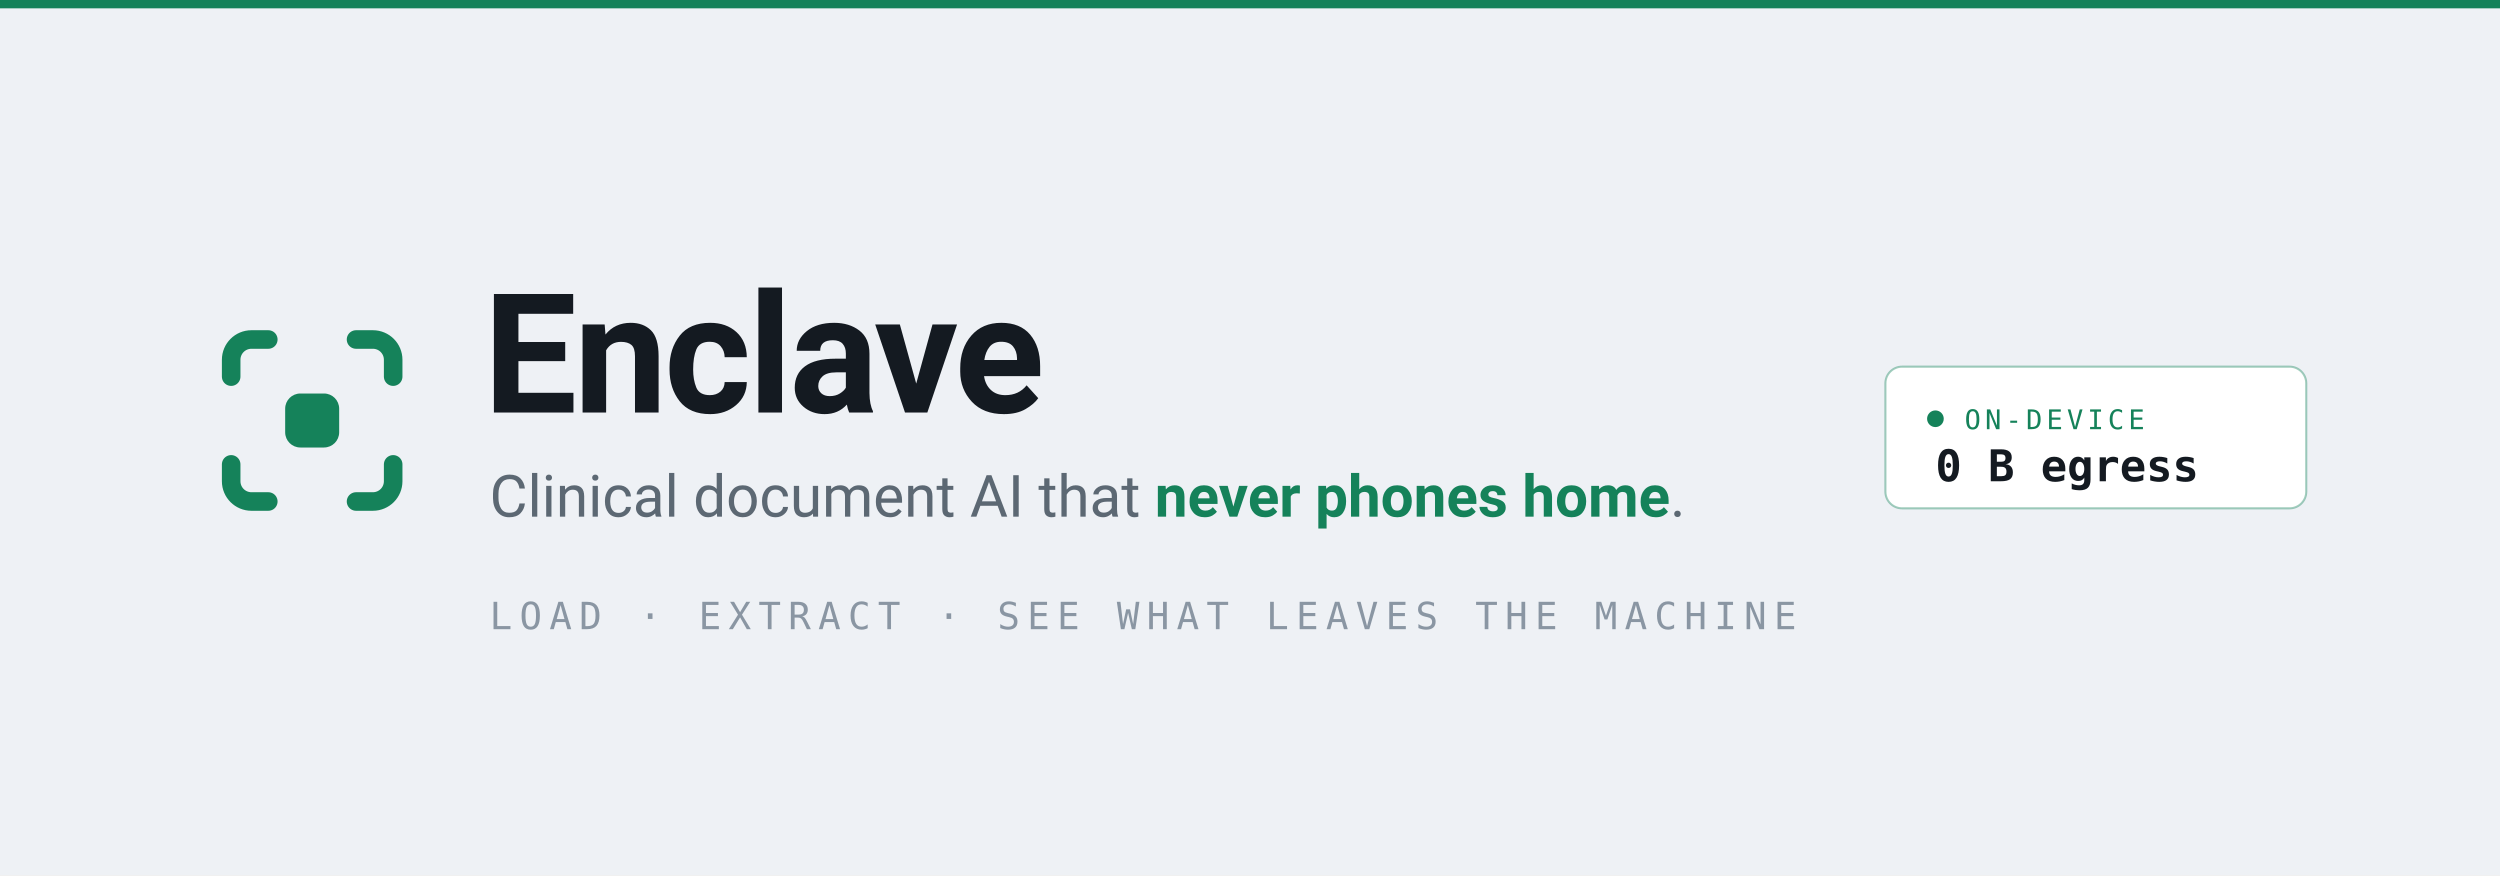
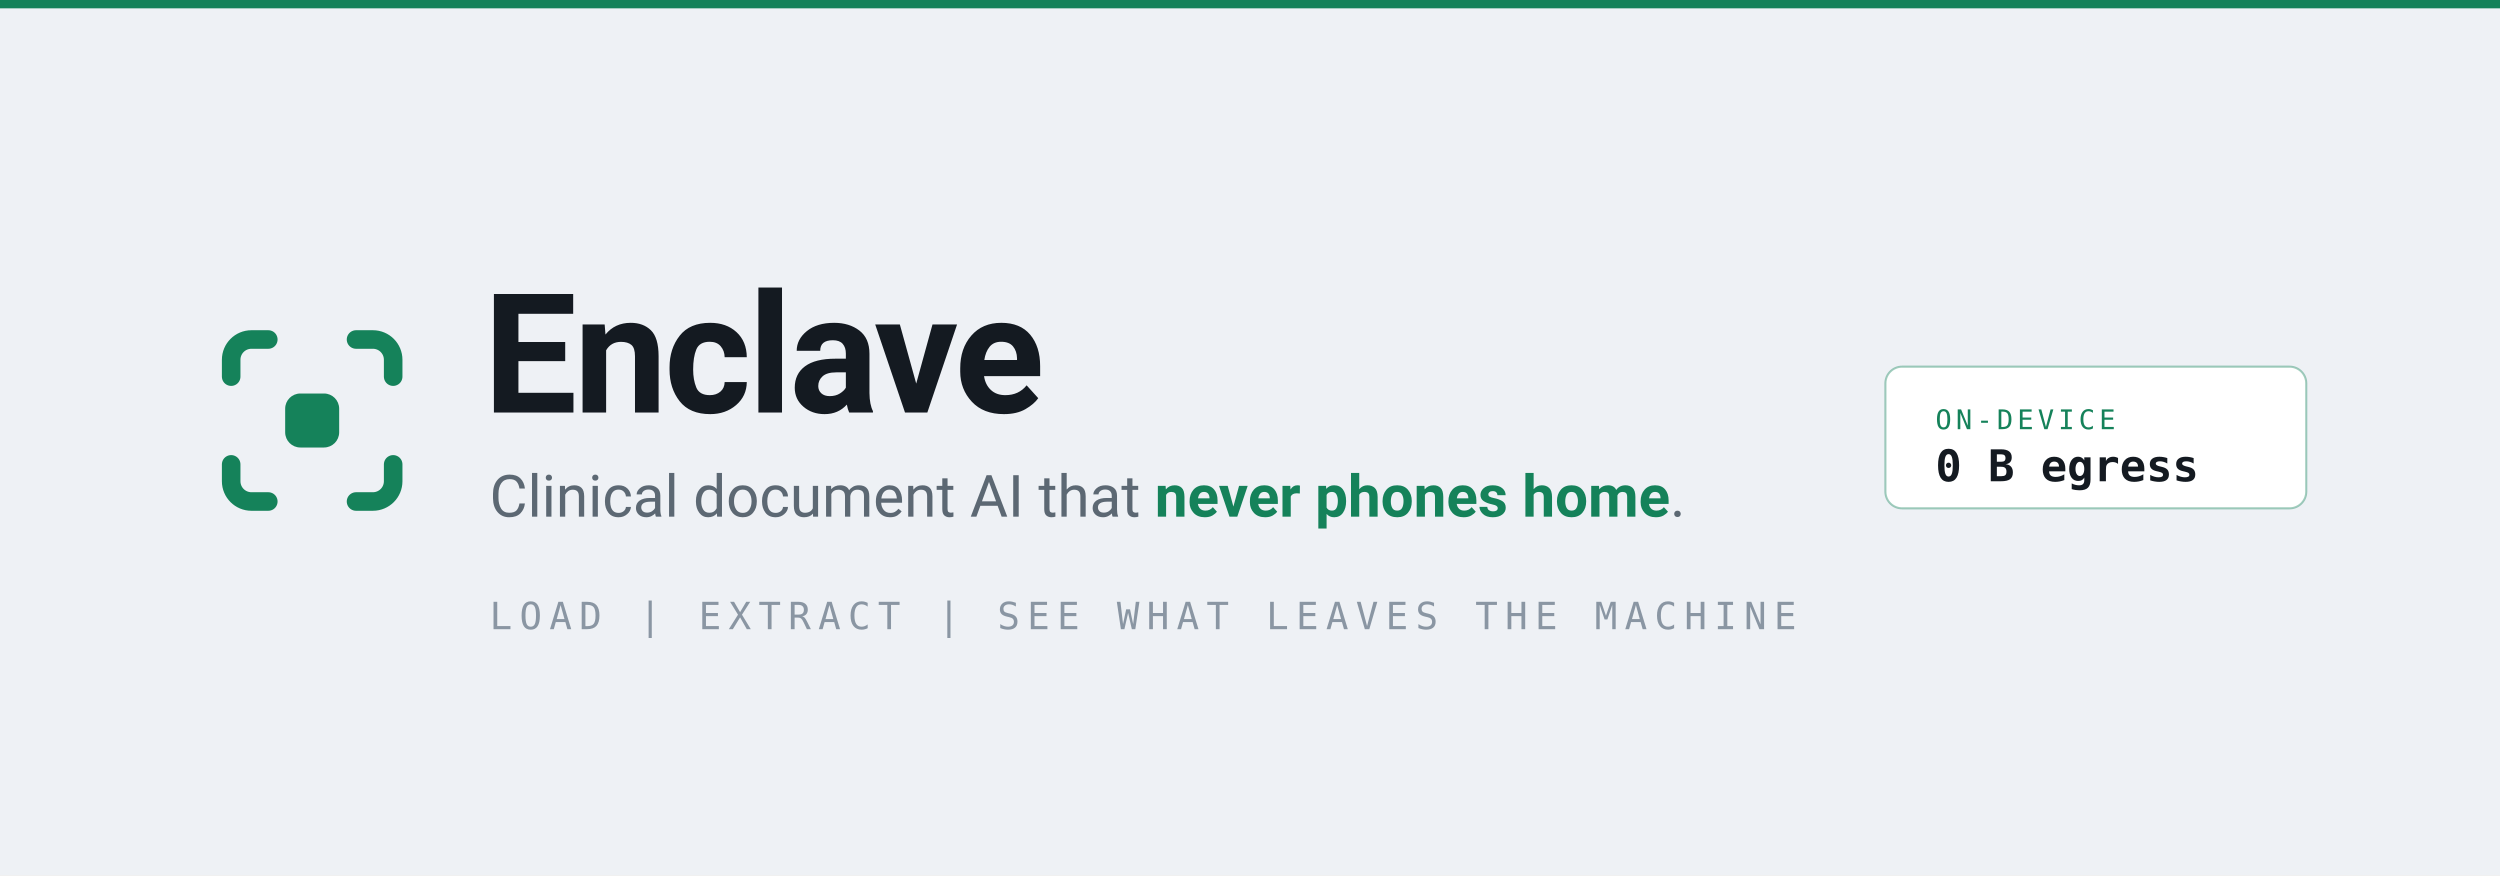
<svg xmlns="http://www.w3.org/2000/svg" width="1200" height="420" viewBox="0 0 1200 420" role="img" aria-label="Enclave — clinical document AI that never phones home">
  <rect width="1200" height="420" fill="#eef1f5" />
  <rect x="0" y="0" width="1200" height="4" fill="#15825a" />
  <g transform="translate(98 150) scale(1.62)" fill="none">
    <g stroke="#15825a" stroke-width="5.5" stroke-linecap="round" stroke-linejoin="round">
      <path d="M8 19V14a6 6 0 0 1 6-6h5" />
      <path d="M45 8h5a6 6 0 0 1 6 6v5" />
      <path d="M56 45v5a6 6 0 0 1-6 6h-5" />
      <path d="M19 56h-5a6 6 0 0 1-6-6v-5" />
    </g>
    <rect x="24" y="24" width="16" height="16" rx="4.5" fill="#15825a" />
  </g>
  <text x="232" y="198" font-family="system-ui,-apple-system,'Segoe UI',Roboto,sans-serif" font-size="80" font-weight="700" letter-spacing="-1.5" fill="#141a21">Enclave</text>
  <text x="235" y="248" font-family="system-ui,-apple-system,'Segoe UI',Roboto,sans-serif" font-size="28" fill="#5c6873">Clinical document AI that <tspan fill="#15825a" font-weight="600">never phones home</tspan>.</text>
-   <text x="235" y="302" font-family="ui-monospace,'SFMono-Regular',Menlo,Consolas,monospace" font-size="18" letter-spacing="3.5" fill="#8a96a3">LOAD · EXTRACT · SEE WHAT LEAVES THE MACHINE</text>
+   <text x="235" y="302" font-family="ui-monospace,'SFMono-Regular',Menlo,Consolas,monospace" font-size="18" letter-spacing="3.5" fill="#8a96a3">LOAD | EXTRACT | SEE WHAT LEAVES THE MACHINE</text>
  <g transform="translate(905 176)">
    <rect x="0" y="0" width="202" height="68" rx="8" fill="#ffffff" stroke="#15825a" stroke-opacity="0.4" />
-     <circle cx="24" cy="25" r="4" fill="#15825a" />
-     <text x="38" y="30" font-family="ui-monospace,'SFMono-Regular',Menlo,monospace" font-size="13" letter-spacing="2" fill="#15825a">ON-DEVICE</text>
+     <text x="24" y="30" font-family="ui-monospace,'SFMono-Regular',Menlo,monospace" font-size="13" letter-spacing="2" fill="#15825a">ON-DEVICE</text>
    <text x="24" y="55" font-family="ui-monospace,'SFMono-Regular',Menlo,monospace" font-size="21" font-weight="700" fill="#141a21">0 B egress</text>
  </g>
</svg>
